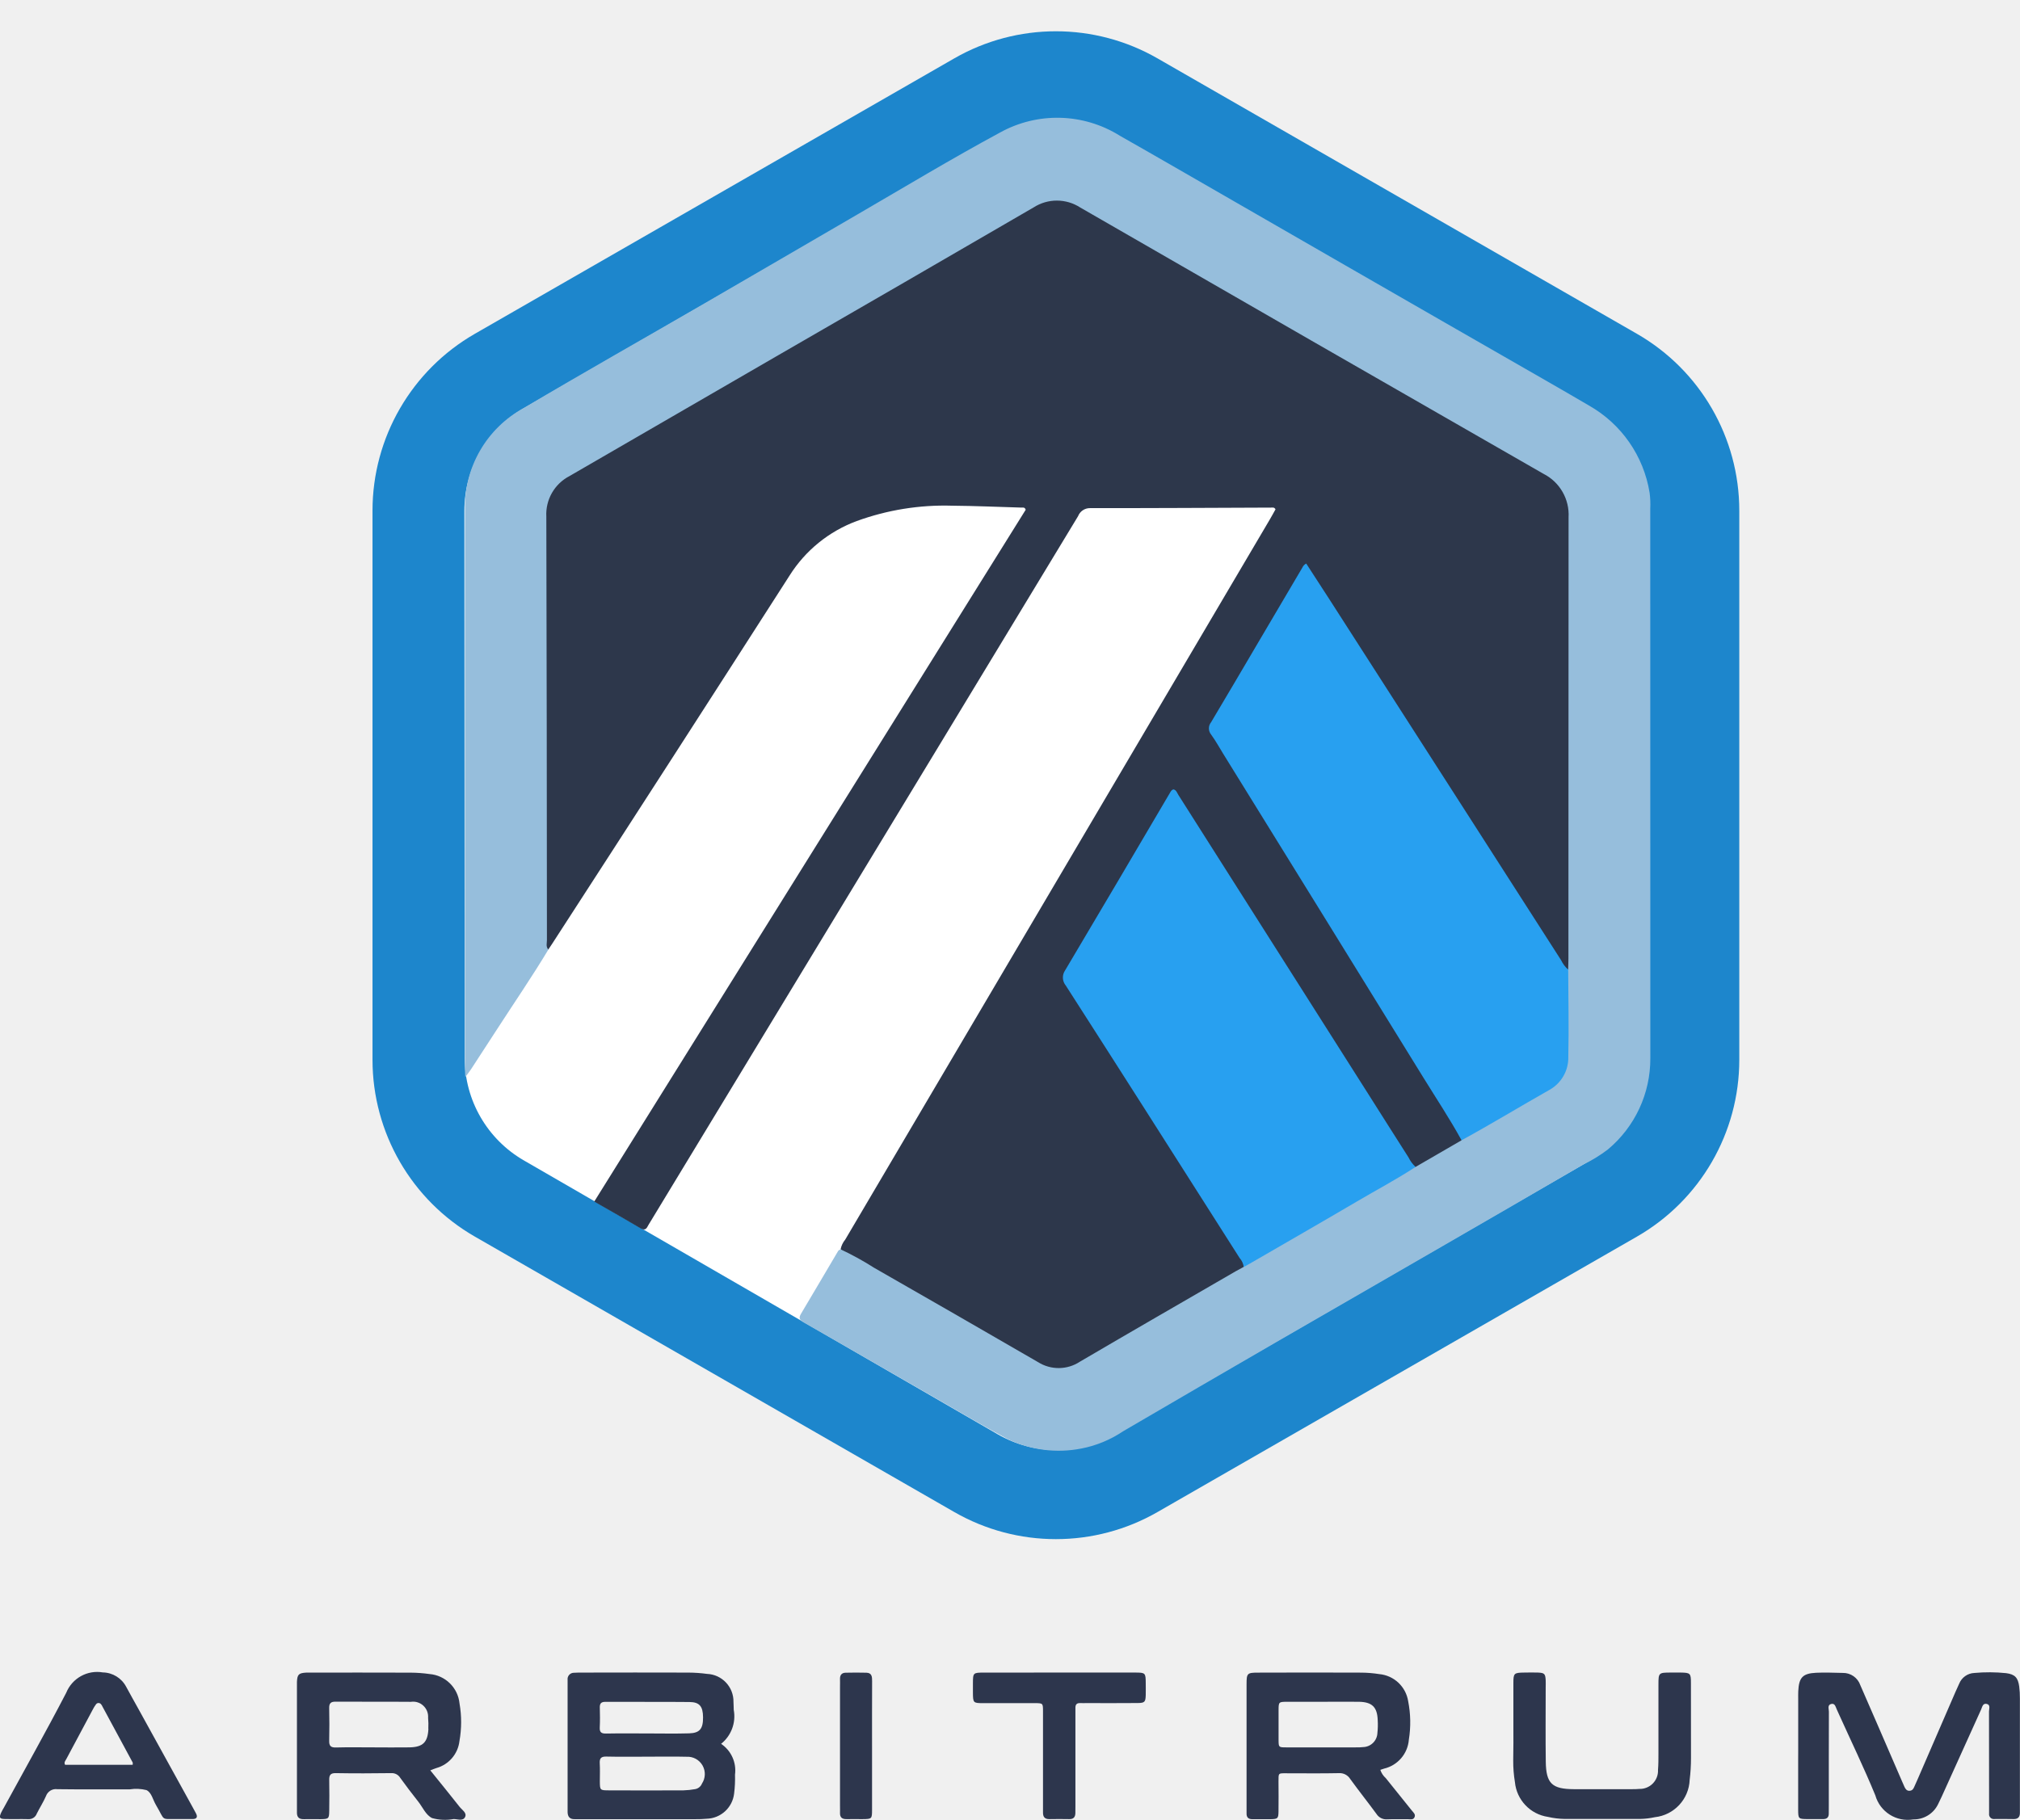
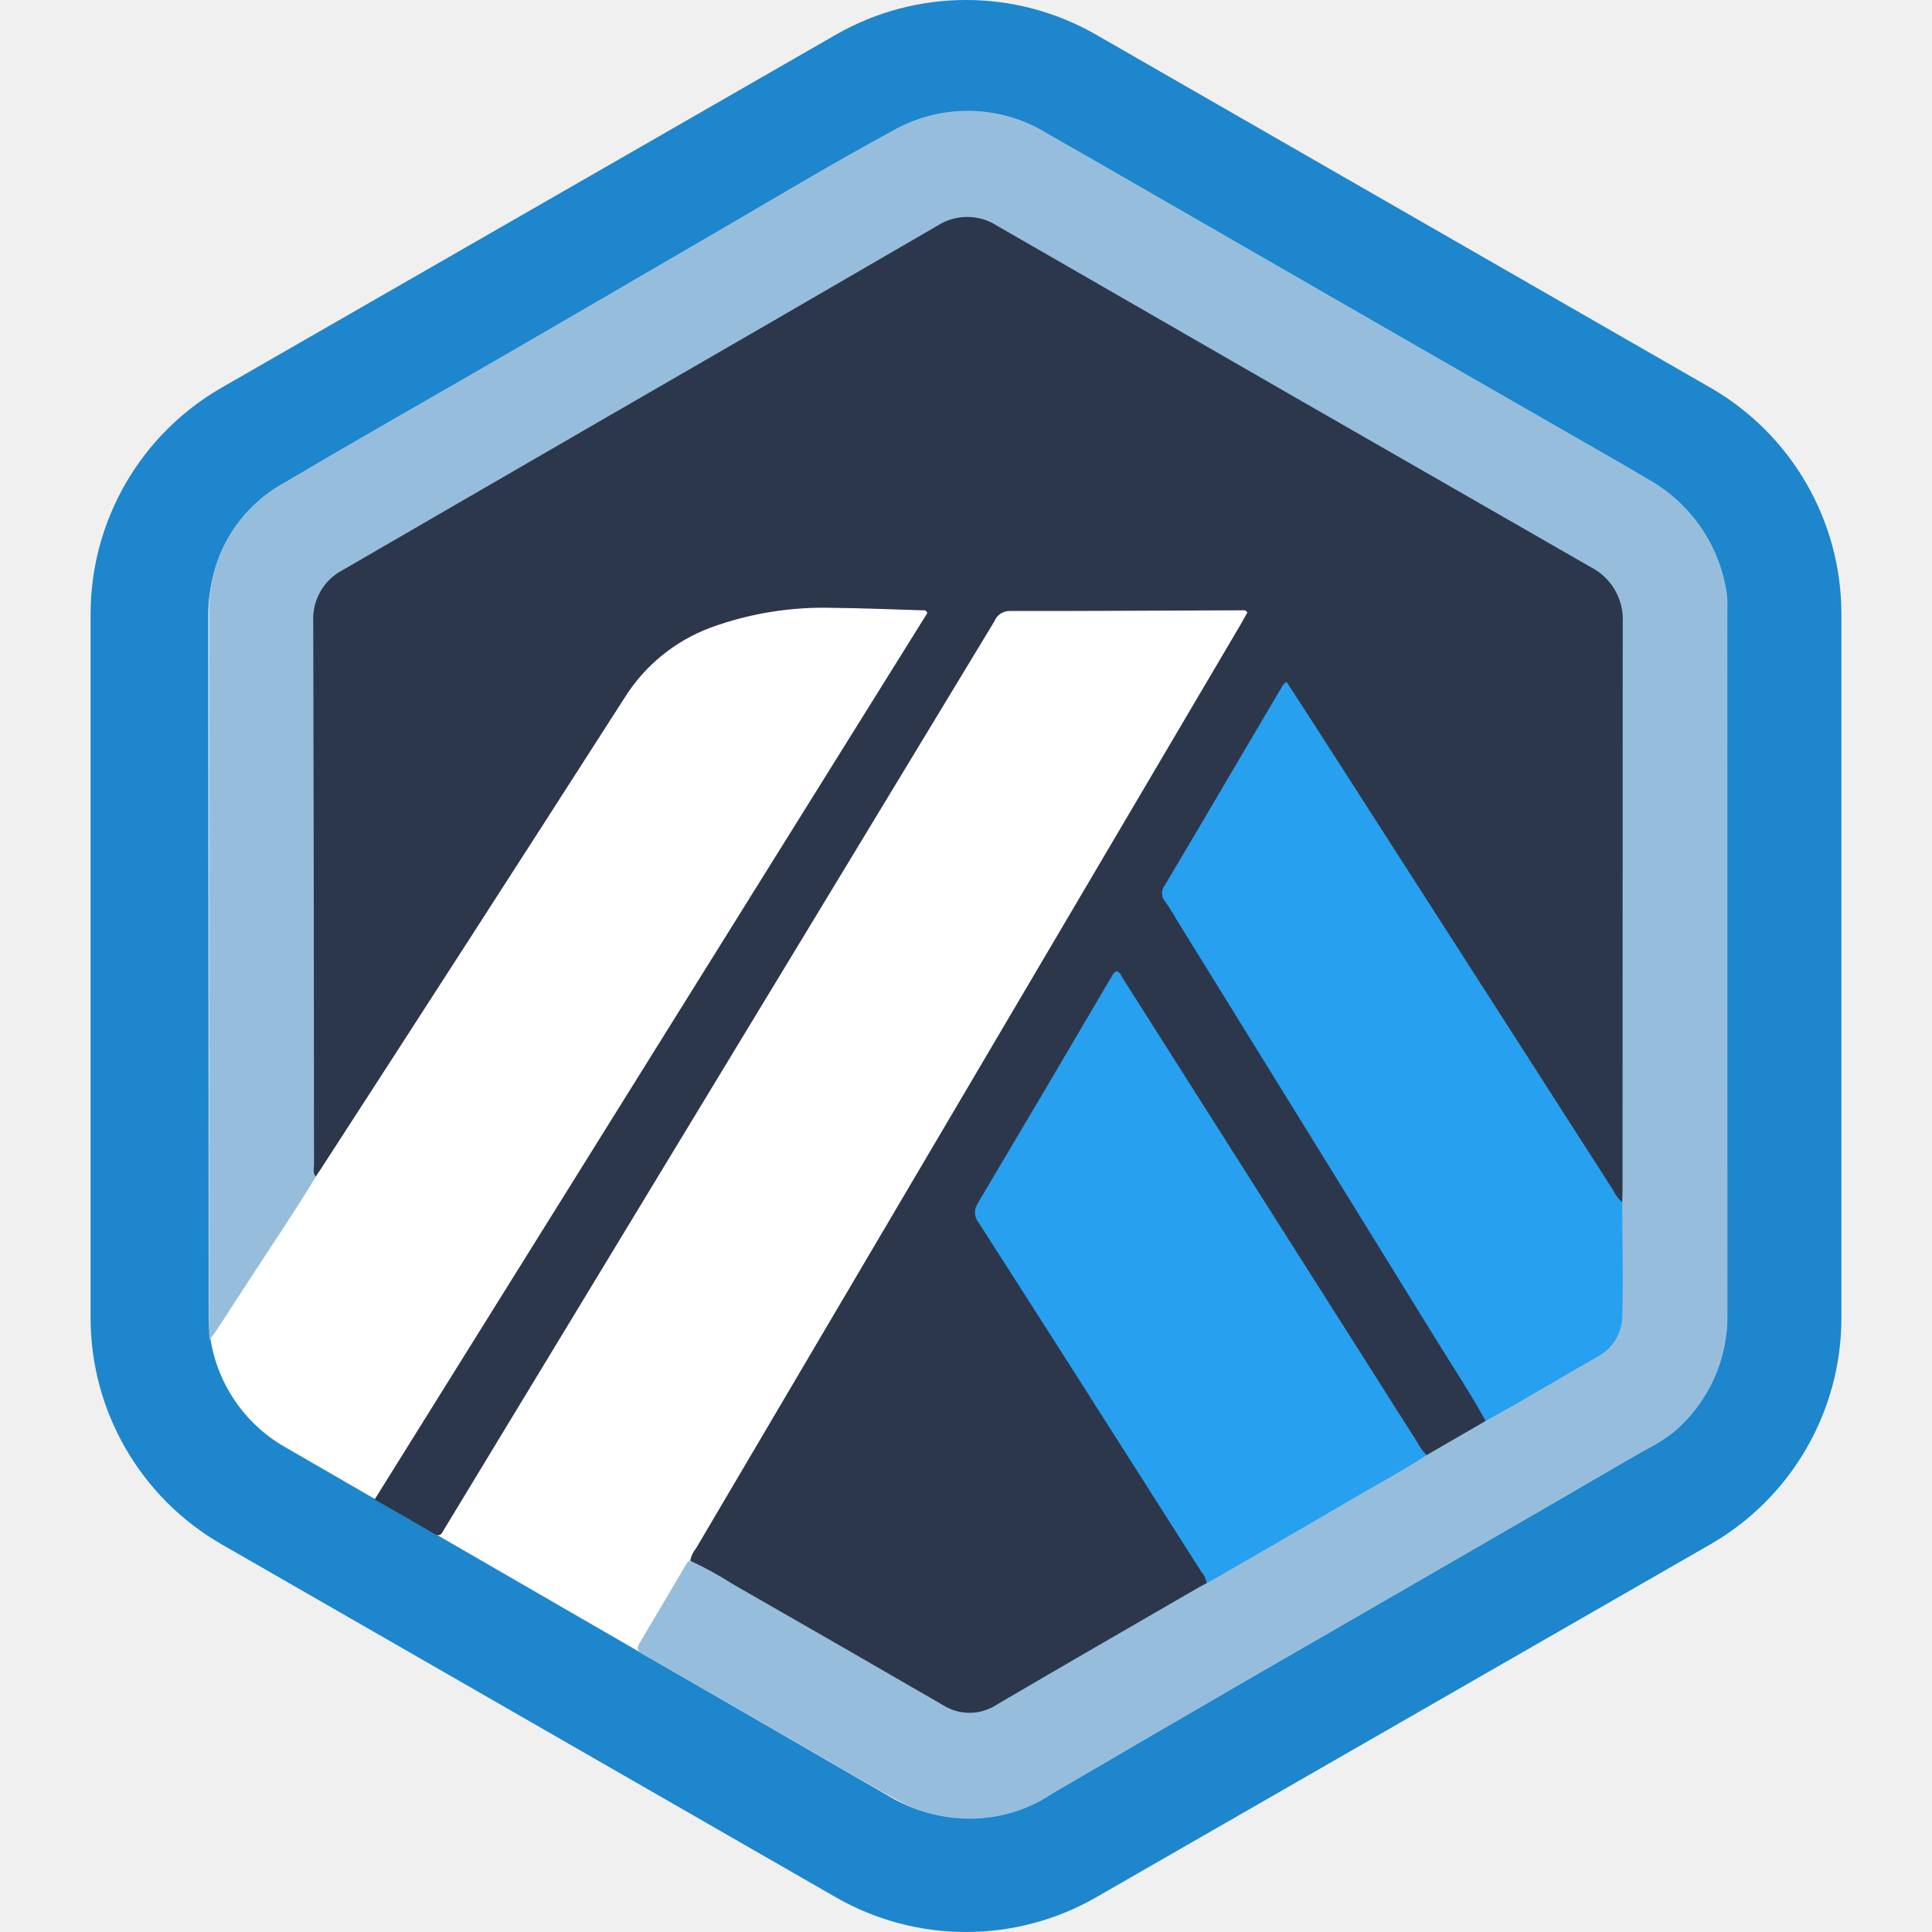
- <svg xmlns="http://www.w3.org/2000/svg" width="198.042" height="178.453" viewBox="0 0 198.042 178.453">
-   <g id="arbirtum_logo" data-name="arbirtum logo" transform="translate(-856.479 -718)">
-     <g id="Group_1" data-name="Group 1" transform="translate(892.902 717.726)">
-       <path id="Polygon_1" data-name="Polygon 1" d="M103.926,0a20,20,0,0,1,17.341,10.035l27.007,47a20,20,0,0,1,0,19.929l-27.007,47A20,20,0,0,1,103.926,134H50.074a20,20,0,0,1-17.341-10.035l-27.007-47a20,20,0,0,1,0-19.929l27.007-47A20,20,0,0,1,50.074,0Z" transform="translate(134.098 0.274) rotate(90)" fill="#1d86cc" />
-     </g>
-     <g id="arbitrum" transform="translate(-1311.275 228.562)">
-       <path id="Path_83" data-name="Path 83" d="M2332.2,502.9,2285.8,529.7a11.6,11.6,0,0,0-5.8,10.05l.029,53.659a11.6,11.6,0,0,0,5.794,10.035l46.454,26.854a11.6,11.6,0,0,0,11.6,0l46.4-26.792a11.6,11.6,0,0,0,5.8-10.05l-.029-53.659a11.6,11.6,0,0,0-5.794-10.034L2343.8,502.908a11.6,11.6,0,0,0-11.6,0Z" transform="translate(-66.718 -0.217)" fill="#fff" />
-       <path id="Path_84" data-name="Path 84" d="M2328.247,623.553a2.171,2.171,0,0,1,.456-.951q20.82-35.328,41.647-70.653c.193-.327.372-.663.536-.956-.122-.213-.261-.169-.379-.169-5.932.021-11.864.059-17.8.052a1.242,1.242,0,0,0-1.179.79q-6.712,11.1-13.441,22.194-14.255,23.519-28.513,47.037c-.084.139-.172.275-.247.418-.168.324-.359.375-.7.177-1.475-.871-2.966-1.714-4.533-2.615l42.3-67.842c-.091-.276-.278-.207-.422-.212-2.267-.068-4.535-.166-6.8-.186a25.133,25.133,0,0,0-9.344,1.506,13.194,13.194,0,0,0-6.586,5.347q-11.593,18.082-23.274,36.108c-.122.19-.252.376-.378.564-.446,0-.38-.368-.421-.625a7.519,7.519,0,0,1-.028-1.165c0-13.292.046-26.584-.041-39.875a5.732,5.732,0,0,1,3.282-5.536c10.221-5.827,20.376-11.774,30.564-17.66,4.547-2.627,9.108-5.229,13.622-7.911a5.153,5.153,0,0,1,5.742,0c8.3,4.871,16.674,9.629,25.017,14.431q9.439,5.435,18.887,10.851c.451.257.89.532,1.343.785a4.369,4.369,0,0,1,2.312,4.1q.018,21.688,0,43.376a2.807,2.807,0,0,1-.114,1.055c-.5.483-.681-.059-.863-.316-.75-1.055-1.423-2.166-2.12-3.258q-8.372-13.105-16.8-26.175c-1.888-2.945-3.8-5.878-5.668-8.835-.436-.69-.515-.7-.951.041q-4.228,7.154-8.451,14.311a1.454,1.454,0,0,0,.172,1.7q3.482,5.618,6.951,11.244l11.857,19.18q2.4,3.888,4.808,7.769a1.965,1.965,0,0,1,.474,1.244c-.321.638-.99.817-1.547,1.107a11.693,11.693,0,0,1-2.983,1.557c-.574-.143-.777-.661-1.049-1.085-3.671-5.726-7.295-11.481-10.942-17.221-3.751-5.9-7.484-11.822-11.251-17.716-.483-.756-.56-.761-1.014,0-3.277,5.513-6.509,11.052-9.794,16.559a1.468,1.468,0,0,0,.081,1.714c4.425,6.82,8.748,13.7,13.126,20.554,1.221,1.91,2.451,3.813,3.65,5.737.234.374.554.747.342,1.253a20.777,20.777,0,0,1-3.7,2.3q-6.134,3.569-12.274,7.128a4.056,4.056,0,0,1-4.4,0q-9.044-5.232-18.121-10.417A2.362,2.362,0,0,1,2328.247,623.553Z" transform="translate(-78.08 -11.609)" fill="#2d374b" />
-       <path id="Path_85" data-name="Path 85" d="M2388.3,584.524c.009-.357.027-.713.027-1.069q0-21.639.014-43.276a4.5,4.5,0,0,0-2.458-4.277q-22.722-13.026-45.411-26.111a4.216,4.216,0,0,0-4.58-.012q-12.6,7.323-25.232,14.608-10.135,5.867-20.269,11.737a4.221,4.221,0,0,0-2.271,3.98q.052,20.763.059,41.526c0,.308-.125.651.144.923-1.6,2.664-3.358,5.224-5.043,7.831q-1.266,1.958-2.542,3.909c-.136.208-.293.4-.562.771-.02-.436-.041-.677-.041-.917q0-27.381.01-54.762a11.032,11.032,0,0,1,5.764-9.937c5.874-3.488,11.826-6.846,17.739-10.272,4.989-2.889,9.961-5.8,14.947-8.694,4.65-2.7,9.253-5.481,13.982-8.034a11.576,11.576,0,0,1,11.781.306c3.8,2.156,7.584,4.352,11.373,6.53q5.346,3.077,10.691,6.158,4.926,2.836,9.855,5.666,4.887,2.807,9.775,5.611c1.432.823,2.863,1.647,4.286,2.485a12.02,12.02,0,0,1,5.95,8.562,8.645,8.645,0,0,1,.062,1.553q0,26.943.007,53.887a11.572,11.572,0,0,1-4.162,8.952,13.867,13.867,0,0,1-2.4,1.471q-7.3,4.259-14.621,8.483-7.779,4.5-15.565,8.985-7.481,4.334-14.946,8.7a11.106,11.106,0,0,1-4.1,1.691,11.561,11.561,0,0,1-7.2-.916c-2.482-1.331-4.9-2.775-7.347-4.177q-4.929-2.828-9.853-5.667-1.391-.8-2.784-1.591c-.341-.194-.574-.391-.308-.836,1.228-2.057,2.437-4.126,3.659-6.187.043-.075.153-.11.232-.165a28.636,28.636,0,0,1,3.3,1.815q8.043,4.6,16.061,9.245a3.789,3.789,0,0,0,4.118-.044c5.077-2.979,10.18-5.915,15.272-8.866.252-.146.51-.279.766-.417a4.2,4.2,0,0,1,1.852-1.351c4.6-2.636,9.166-5.324,13.765-7.953.384-.219.73-.557,1.23-.5l4.506-2.61c.275-.576.862-.762,1.354-1.046,2.267-1.309,4.513-2.654,6.8-3.921a3.886,3.886,0,0,0,2.069-3.674c.023-2.294,0-4.589.011-6.884A1.689,1.689,0,0,1,2388.3,584.524Z" transform="translate(-66.804)" fill="#96bedc" />
-       <path id="Path_86" data-name="Path 86" d="M2602.427,884.559V879.5c0-.259-.007-.519.005-.778.065-1.348.423-1.75,1.744-1.817.872-.044,1.749,0,2.624.014a1.784,1.784,0,0,1,1.716,1.2c.578,1.338,1.166,2.67,1.744,4.007q1.179,2.717,2.353,5.438c.077.178.15.359.234.534.1.21.225.394.5.379s.382-.2.473-.421c.1-.239.213-.472.316-.71q1.854-4.278,3.706-8.558c.116-.267.241-.531.362-.8a1.68,1.68,0,0,1,1.5-1.065,16.02,16.02,0,0,1,3.106.019c.865.111,1.169.442,1.285,1.315a8.906,8.906,0,0,1,.067,1.163q.007,5.349,0,10.7c0,.162-.006.324,0,.487.011.44-.18.657-.64.644-.616-.017-1.232-.006-1.848-.006a.469.469,0,0,1-.533-.536c0-.227,0-.454,0-.681,0-3.112,0-6.225-.008-9.337,0-.255.172-.646-.23-.734-.386-.084-.434.31-.548.561q-1.926,4.246-3.844,8.5-.182.4-.377.788a2.644,2.644,0,0,1-2.415,1.478,3.306,3.306,0,0,1-3.731-2.359c-1.107-2.693-2.376-5.32-3.576-7.975-.067-.148-.128-.3-.2-.442-.122-.249-.172-.645-.558-.542s-.217.489-.218.749c-.011,3.08-.007,6.16-.008,9.24,0,.26,0,.519-.005.778,0,.365-.2.521-.551.52-.487,0-.973,0-1.46,0-.979-.007-.986-.009-.989-.959-.006-1.589,0-3.177,0-4.766Z" transform="translate(-258.376 -223.429)" fill="#2d364d" />
-       <path id="Path_87" data-name="Path 87" d="M2533.572,882.119c0-1.394,0-2.788,0-4.183,0-.971.06-1.021,1.064-1.033.454-.005.908-.018,1.362,0,.626.032.707.125.742.759.012.226,0,.454,0,.681,0,2.432-.024,4.864.008,7.295.028,2.143.612,2.691,2.752,2.7,1.881.005,3.761,0,5.642,0a7.212,7.212,0,0,0,.777-.026,1.781,1.781,0,0,0,1.832-1.87c.044-.516.041-1.036.043-1.555,0-2.271,0-4.539,0-6.809,0-1.156.021-1.172,1.212-1.176.324,0,.649,0,.973,0,.935.017,1,.072,1,.994.006,2.464,0,4.928.006,7.393a17.31,17.31,0,0,1-.13,2.133,3.832,3.832,0,0,1-3.417,3.664,7.364,7.364,0,0,1-1.445.17h-7.393a7.87,7.87,0,0,1-1.638-.2,3.813,3.813,0,0,1-3.239-3.409,12.325,12.325,0,0,1-.167-2.13C2533.584,884.388,2533.572,883.254,2533.572,882.119Z" transform="translate(-217.445 -223.447)" fill="#2d364d" />
-       <path id="Path_88" data-name="Path 88" d="M2411.352,876.909c2.5,0,4.994,0,7.49,0,1.014,0,1.037.035,1.044,1.035,0,.389.01.778,0,1.167-.021.685-.1.78-.8.786-1.653.017-3.308.006-4.961.006-.227,0-.454.008-.681,0-.337-.012-.461.162-.452.477.006.227,0,.454,0,.681v8.95c0,.227,0,.454-.005.681-.008.388-.183.6-.6.589-.649-.011-1.3-.013-1.947,0-.467.009-.636-.231-.626-.661.006-.227,0-.454,0-.681V880.7c0-.782-.01-.79-.794-.792-1.686-.005-3.373,0-5.058,0-1,0-1.011-.023-1.019-1.055q0-.437,0-.875c.008-1.055.009-1.063,1.11-1.065Q2407.706,876.9,2411.352,876.909Z" transform="translate(-139.803 -223.454)" fill="#2d364d" />
-       <path id="Path_89" data-name="Path 89" d="M2373.946,884.159c0,2.068,0,4.141,0,6.211,0,.9-.02.906-.933.917-.518.006-1.035-.01-1.553,0-.438.012-.673-.157-.655-.619.01-.226,0-.453,0-.679V878.249c0-.226.01-.453,0-.679-.017-.391.15-.631.549-.64.679-.015,1.359-.018,2.037,0,.546.014.562.406.561.825C2373.941,879.889,2373.946,882.024,2373.946,884.159Z" transform="translate(-120.696 -223.46)" fill="#2d364d" />
-       <path id="Path_90" data-name="Path 90" d="M2495.207,648.594c.012,2.848.075,5.7.011,8.544a3.61,3.61,0,0,1-1.889,3.27c-2.868,1.624-5.684,3.34-8.578,4.92-1.151-2.1-2.48-4.1-3.738-6.14q-9.8-15.884-19.622-31.75c-.392-.634-.751-1.292-1.189-1.891a.958.958,0,0,1,0-1.223c1.563-2.614,3.1-5.243,4.647-7.868l4.294-7.284a.817.817,0,0,1,.379-.4c.747,1.151,1.5,2.312,2.252,3.474q6.776,10.55,13.549,21.1,4.593,7.158,9.185,14.317A2.913,2.913,0,0,0,2495.207,648.594Z" transform="translate(-173.706 -64.071)" fill="#28a0f0" />
-       <path id="Path_91" data-name="Path 91" d="M2459.274,700.394c-1.865,1.224-3.843,2.265-5.765,3.4-3.485,2.049-6.992,4.06-10.489,6.086-.2.113-.4.219-.593.328a1.651,1.651,0,0,0-.4-.871q-4.671-7.341-9.343-14.679-3.839-6.026-7.7-12.04a1.237,1.237,0,0,1-.068-1.5q5.161-8.692,10.279-17.41c.081-.134.146-.29.347-.333.28.063.348.343.481.552q9.3,14.649,18.6,29.3c1.319,2.079,2.632,4.163,3.959,6.238a3.076,3.076,0,0,0,.69.931Z" transform="translate(-152.735 -96.527)" fill="#28a0f0" />
-       <path id="Path_92" data-name="Path 92" d="M2319.991,883.9a3.452,3.452,0,0,0,1.241-3.331c-.015-.259-.007-.519-.026-.777a2.705,2.705,0,0,0-2.6-2.752,14.349,14.349,0,0,0-1.841-.127c-3.469-.012-6.936-.006-10.406,0-.259,0-.519,0-.777.017a.622.622,0,0,0-.639.7c0,.195,0,.389,0,.584v12.352c0,.464.2.738.7.721.162-.005.324,0,.487,0H2317.5a10.105,10.105,0,0,0,1.069-.041,2.788,2.788,0,0,0,2.7-2.478,11.717,11.717,0,0,0,.086-1.841A3.139,3.139,0,0,0,2319.991,883.9ZM2308.1,880.36c-.011-.4.112-.581.547-.579,2.748.014,5.5-.01,8.245.017.992.01,1.322.433,1.33,1.5.009,1.122-.318,1.541-1.361,1.573-1.357.041-2.718.01-4.074.01v0c-1.358,0-2.717-.016-4.074.009-.454.008-.643-.116-.617-.6.033-.646.021-1.294.005-1.94Zm10.008,7.458a.884.884,0,0,1-.655.522,7.483,7.483,0,0,1-1.154.122q-3.637.016-7.273,0c-.913,0-.915-.011-.922-.9,0-.582.026-1.165-.009-1.744-.028-.49.119-.683.643-.67,1.324.032,2.65.011,3.975.011v0c1.292,0,2.586-.026,3.878.007a1.7,1.7,0,0,1,1.515,2.646Z" transform="translate(-81.541 -223.455)" fill="#2d364d" />
-       <path id="Path_93" data-name="Path 93" d="M2255.482,890.087c-.938-1.194-1.9-2.369-2.88-3.587.249-.095.421-.172.6-.227a3.116,3.116,0,0,0,2.259-2.652,10.653,10.653,0,0,0,.007-3.675,3.213,3.213,0,0,0-2.948-2.891,13.756,13.756,0,0,0-1.84-.136c-3.273-.013-6.546-.006-9.82-.006-.129,0-.26-.005-.388,0-.771.041-.908.174-.945.912-.007.129,0,.259,0,.389v12.445c0,.449.225.638.667.628.551-.012,1.1.006,1.653,0,.79-.013.835-.047.846-.815.015-1,.019-2.009,0-3.013-.01-.471.1-.7.642-.687,1.814.032,3.629.025,5.444,0a.967.967,0,0,1,.878.466c.57.786,1.155,1.564,1.76,2.324.442.556.734,1.31,1.36,1.619a4.67,4.67,0,0,0,2.109.093c.387-.005.93.248,1.136-.221C2256.192,890.655,2255.713,890.379,2255.482,890.087Zm-3.065-7.666c-.062,1.327-.537,1.8-1.86,1.825-1.2.02-2.4,0-3.6,0s-2.4-.023-3.6.011c-.511.014-.682-.153-.668-.659.028-1.068.021-2.138,0-3.207-.008-.45.143-.631.617-.627,2.462.018,4.924-.006,7.385.016a1.475,1.475,0,0,1,1.695,1.57,7.73,7.73,0,0,1,.022,1.066Z" transform="translate(-42.661 -223.455)" fill="#2d364d" />
-       <path id="Path_94" data-name="Path 94" d="M2485.281,890.437c-.849-1.064-1.71-2.117-2.557-3.182a1.859,1.859,0,0,1-.532-.807c.126-.041.246-.088.369-.122a3.166,3.166,0,0,0,2.429-2.839,10.666,10.666,0,0,0-.067-3.768,3.16,3.16,0,0,0-2.837-2.661,11.934,11.934,0,0,0-1.741-.144q-5.055-.02-10.11,0c-1.105,0-1.155.057-1.156,1.153q0,6.076,0,12.152c0,.162.006.324,0,.487-.014.409.181.588.587.581.583-.01,1.167.009,1.75,0,.73-.016.783-.063.794-.769.016-.973.006-1.944,0-2.916,0-.857-.033-.82.768-.818,1.717,0,3.435.024,5.151-.013a1.21,1.21,0,0,1,1.118.582c.838,1.152,1.725,2.271,2.569,3.418a1.138,1.138,0,0,0,1.059.527c.679-.031,1.361,0,2.041-.011.215,0,.484.084.615-.165C2485.69,890.816,2485.435,890.629,2485.281,890.437Zm-3.374-7.594a1.44,1.44,0,0,1-1.391,1.372,5.509,5.509,0,0,1-.773.029q-3.393,0-6.785,0c-.73,0-.736-.011-.741-.741q-.011-1.454,0-2.908c.005-.815.012-.819.879-.823,1.163,0,2.326,0,3.488,0s2.326-.012,3.488,0c1.313.017,1.822.516,1.865,1.811a7.314,7.314,0,0,1-.031,1.256Z" transform="translate(-179.111 -223.452)" fill="#2d364d" />
-       <path id="Path_95" data-name="Path 95" d="M2186.965,890.66c-.122-.229-.246-.456-.371-.683l-5.3-9.608c-.391-.708-.791-1.411-1.174-2.124a2.642,2.642,0,0,0-2.283-1.4,3.272,3.272,0,0,0-3.589,1.992c-1.968,3.79-4.065,7.513-6.111,11.263-.093.17-.2.335-.277.512-.207.472-.148.593.349.608.777.021,1.555-.009,2.332.013a.821.821,0,0,0,.821-.545c.29-.578.644-1.126.9-1.717a1.032,1.032,0,0,1,1.123-.675c2.365.032,4.729.011,7.094.015a4.124,4.124,0,0,1,1.63.072c.505.236.629.942.923,1.44.978,1.657.406,1.369,2.163,1.4.608,0,1.029,0,1.449,0S2187.147,891,2186.965,890.66Zm-6.2-4.757h-6.629c-.135-.233.027-.388.113-.55q1.3-2.443,2.607-4.879a3.176,3.176,0,0,1,.305-.493.306.306,0,0,1,.5-.014,1.008,1.008,0,0,1,.149.247q1.478,2.731,2.951,5.464c.025.047,0,.119,0,.225Z" transform="translate(0 -223.404)" fill="#2d364d" />
+ <svg xmlns="http://www.w3.org/2000/svg" style="isolation:isolate" viewBox="0 0 100 100" width="100pt" height="100pt">
+   <defs>
+     <clipPath id="_clipPath_I6qRTyrGHCYi1FwPoo94qIP08U2VSimL">
+       <rect width="100" height="100" />
+     </clipPath>
+   </defs>
+   <g clip-path="url(#_clipPath_I6qRTyrGHCYi1FwPoo94qIP08U2VSimL)">
+     <g>
+       <g>
+         <path d=" M 95.311 68.21 C 95.311 73.052 92.723 77.525 88.525 79.937 L 56.739 98.202 C 52.567 100.599 47.434 100.599 43.261 98.202 L 11.476 79.937 C 7.277 77.525 4.689 73.052 4.689 68.21 L 4.689 31.79 C 4.689 26.948 7.277 22.475 11.475 20.063 L 43.261 1.798 C 47.433 -0.599 52.566 -0.599 56.739 1.798 L 88.524 20.063 C 92.723 22.475 95.311 26.948 95.311 31.79 L 95.311 68.21 Z " fill="rgb(29,134,204)" />
+       </g>
+       <g>
+         <path d=" M 46.082 6.883 L 14.703 25.008 C 12.274 26.41 10.779 29.001 10.78 31.804 L 10.8 68.093 C 10.801 70.893 12.295 73.479 14.718 74.88 L 46.134 93.041 C 48.562 94.442 51.552 94.442 53.979 93.041 L 85.359 74.922 C 87.787 73.52 89.282 70.929 89.281 68.125 L 89.262 31.836 C 89.26 29.037 87.767 26.451 85.343 25.05 L 53.927 6.889 C 51.5 5.487 48.509 5.487 46.082 6.889 L 46.082 6.883 Z " fill="rgb(255,255,255)" />
+         <path d=" M 35.725 80.775 C 35.773 80.539 35.879 80.318 36.033 80.132 Q 50.114 56.24 64.199 32.35 C 64.329 32.129 64.45 31.902 64.561 31.704 C 64.479 31.56 64.385 31.589 64.305 31.589 C 60.293 31.604 56.281 31.629 52.267 31.625 C 51.916 31.618 51.597 31.832 51.47 32.159 Q 46.93 39.666 42.38 47.168 Q 32.739 63.074 23.097 78.979 C 23.04 79.073 22.98 79.165 22.93 79.262 C 22.816 79.481 22.687 79.515 22.456 79.381 C 21.459 78.792 20.45 78.222 19.391 77.613 L 47.998 31.732 C 47.936 31.545 47.81 31.592 47.712 31.589 C 46.179 31.543 44.645 31.476 43.113 31.463 C 40.961 31.399 38.817 31.745 36.794 32.481 C 34.952 33.164 33.386 34.435 32.34 36.098 Q 24.5 48.326 16.6 60.517 C 16.518 60.645 16.43 60.771 16.345 60.898 C 16.043 60.898 16.088 60.65 16.06 60.476 C 16.033 60.214 16.027 59.951 16.041 59.688 C 16.041 50.699 16.072 41.709 16.013 32.721 C 15.917 31.136 16.796 29.653 18.233 28.977 C 25.145 25.036 32.013 21.014 38.903 17.034 C 41.978 15.257 45.062 13.497 48.115 11.684 C 49.29 10.896 50.824 10.896 51.998 11.684 C 57.612 14.978 63.275 18.196 68.917 21.443 Q 75.301 25.119 81.69 28.781 C 81.995 28.955 82.292 29.141 82.598 29.312 C 83.615 29.853 84.226 30.935 84.162 32.085 Q 84.174 46.752 84.162 61.42 C 84.182 61.66 84.156 61.903 84.085 62.133 C 83.747 62.46 83.624 62.093 83.501 61.92 C 82.994 61.206 82.539 60.455 82.068 59.716 Q 76.406 50.853 70.706 42.014 C 69.429 40.023 68.136 38.039 66.873 36.039 C 66.578 35.573 66.524 35.566 66.23 36.067 Q 63.37 40.905 60.514 45.745 C 60.3 46.113 60.347 46.578 60.631 46.895 Q 62.985 50.695 65.331 54.499 L 73.35 67.471 Q 74.973 70.1 76.602 72.725 C 76.803 72.959 76.917 73.257 76.922 73.566 C 76.705 73.997 76.253 74.118 75.876 74.315 C 75.258 74.761 74.578 75.116 73.859 75.368 C 73.471 75.271 73.333 74.921 73.149 74.634 C 70.667 70.761 68.216 66.869 65.749 62.987 C 63.213 58.997 60.688 54.992 58.14 51.006 C 57.814 50.495 57.762 50.492 57.455 51.006 C 55.239 54.735 53.053 58.481 50.831 62.205 C 50.598 62.563 50.62 63.03 50.886 63.364 C 53.879 67.976 56.802 72.629 59.763 77.265 C 60.589 78.556 61.42 79.843 62.231 81.144 C 62.39 81.397 62.606 81.65 62.463 81.992 C 61.685 82.597 60.847 83.118 59.96 83.547 Q 55.812 85.961 51.66 88.368 C 50.754 88.953 49.59 88.953 48.684 88.368 Q 42.568 84.829 36.429 81.323 C 36.147 81.211 35.903 81.021 35.725 80.775 Z " fill="rgb(45,55,75)" />
+         <path d=" M 83.964 62.231 C 83.97 61.99 83.982 61.749 83.982 61.508 Q 83.982 46.874 83.992 32.241 C 84.062 31.032 83.41 29.896 82.329 29.349 Q 66.963 20.54 51.618 11.69 C 50.677 11.078 49.465 11.075 48.521 11.682 Q 40 16.635 31.457 21.561 Q 24.603 25.529 17.749 29.499 C 16.752 30.016 16.151 31.069 16.213 32.191 Q 16.249 46.232 16.253 60.274 C 16.253 60.482 16.169 60.714 16.351 60.898 C 15.269 62.7 14.08 64.431 12.94 66.194 Q 12.084 67.519 11.221 68.838 C 11.129 68.979 11.023 69.109 10.841 69.359 C 10.827 69.065 10.813 68.902 10.813 68.739 Q 10.813 50.222 10.82 31.704 C 10.759 28.911 12.263 26.318 14.718 24.984 C 18.691 22.625 22.716 20.354 26.715 18.037 C 30.089 16.084 33.451 14.115 36.823 12.158 C 39.968 10.332 43.081 8.451 46.279 6.724 C 48.774 5.335 51.827 5.414 54.246 6.931 C 56.816 8.389 59.375 9.875 61.938 11.347 Q 65.553 13.428 69.168 15.512 Q 72.499 17.43 75.833 19.344 Q 79.138 21.242 82.444 23.139 C 83.412 23.695 84.38 24.252 85.342 24.819 C 87.494 26.037 88.975 28.168 89.366 30.609 C 89.412 30.958 89.426 31.309 89.408 31.66 Q 89.408 49.881 89.413 68.103 C 89.426 70.44 88.393 72.66 86.598 74.157 C 86.092 74.543 85.548 74.876 84.975 75.152 Q 80.038 78.032 75.087 80.889 Q 69.826 83.932 64.56 86.965 Q 59.501 89.896 54.453 92.849 C 53.615 93.413 52.672 93.802 51.68 93.993 C 50.032 94.314 48.325 94.097 46.811 93.373 C 45.132 92.473 43.497 91.496 41.842 90.548 Q 38.509 88.636 35.178 86.716 Q 34.238 86.175 33.296 85.64 C 33.065 85.508 32.908 85.375 33.087 85.074 C 33.918 83.683 34.736 82.284 35.562 80.89 C 35.591 80.839 35.665 80.816 35.719 80.779 C 36.489 81.138 37.234 81.548 37.951 82.006 Q 43.39 85.117 48.812 88.258 C 49.666 88.798 50.756 88.786 51.597 88.229 C 55.031 86.214 58.482 84.228 61.926 82.233 C 62.096 82.134 62.271 82.044 62.444 81.951 C 62.768 81.536 63.202 81.219 63.696 81.037 C 66.807 79.254 69.895 77.436 73.005 75.658 C 73.265 75.51 73.499 75.282 73.837 75.32 L 76.884 73.555 C 77.07 73.166 77.467 73.04 77.8 72.848 C 79.333 71.962 80.852 71.053 82.399 70.196 C 83.313 69.715 83.861 68.743 83.798 67.711 C 83.814 66.16 83.798 64.608 83.806 63.056 C 83.752 62.771 83.808 62.476 83.964 62.231 Z " fill="rgb(150,190,220)" />
+         <path d=" M 83.967 62.231 C 83.975 64.157 84.018 66.086 83.975 68.009 C 83.999 68.928 83.505 69.782 82.697 70.22 C 80.758 71.319 78.853 72.479 76.896 73.548 C 76.118 72.127 75.219 70.775 74.368 69.395 Q 67.74 58.653 61.098 47.923 C 60.833 47.494 60.59 47.049 60.294 46.644 C 60.095 46.404 60.095 46.057 60.294 45.817 C 61.351 44.049 62.39 42.271 63.436 40.496 L 66.34 35.57 C 66.392 35.453 66.483 35.357 66.597 35.3 C 67.102 36.078 67.611 36.863 68.12 37.649 Q 72.702 44.784 77.283 51.919 Q 80.389 56.759 83.494 61.601 C 83.608 61.841 83.769 62.055 83.967 62.231 L 83.967 62.231 Z " fill="rgb(40,160,240)" />
+         <path d=" M 73.849 75.313 C 72.587 76.141 71.25 76.845 69.95 77.612 C 67.593 78.998 65.221 80.358 62.856 81.728 C 62.721 81.804 62.586 81.876 62.455 81.95 C 62.425 81.731 62.331 81.526 62.185 81.361 Q 59.026 76.396 55.866 71.434 Q 53.27 67.358 50.659 63.291 C 50.416 63.002 50.398 62.586 50.613 62.277 Q 54.103 56.398 57.564 50.502 C 57.619 50.412 57.663 50.306 57.799 50.277 C 57.988 50.32 58.034 50.509 58.124 50.651 Q 64.414 60.558 70.703 70.466 C 71.595 71.872 72.483 73.281 73.381 74.684 C 73.495 74.922 73.653 75.136 73.847 75.314 L 73.849 75.313 Z " fill="rgb(40,160,240)" />
+       </g>
    </g>
  </g>
</svg>
